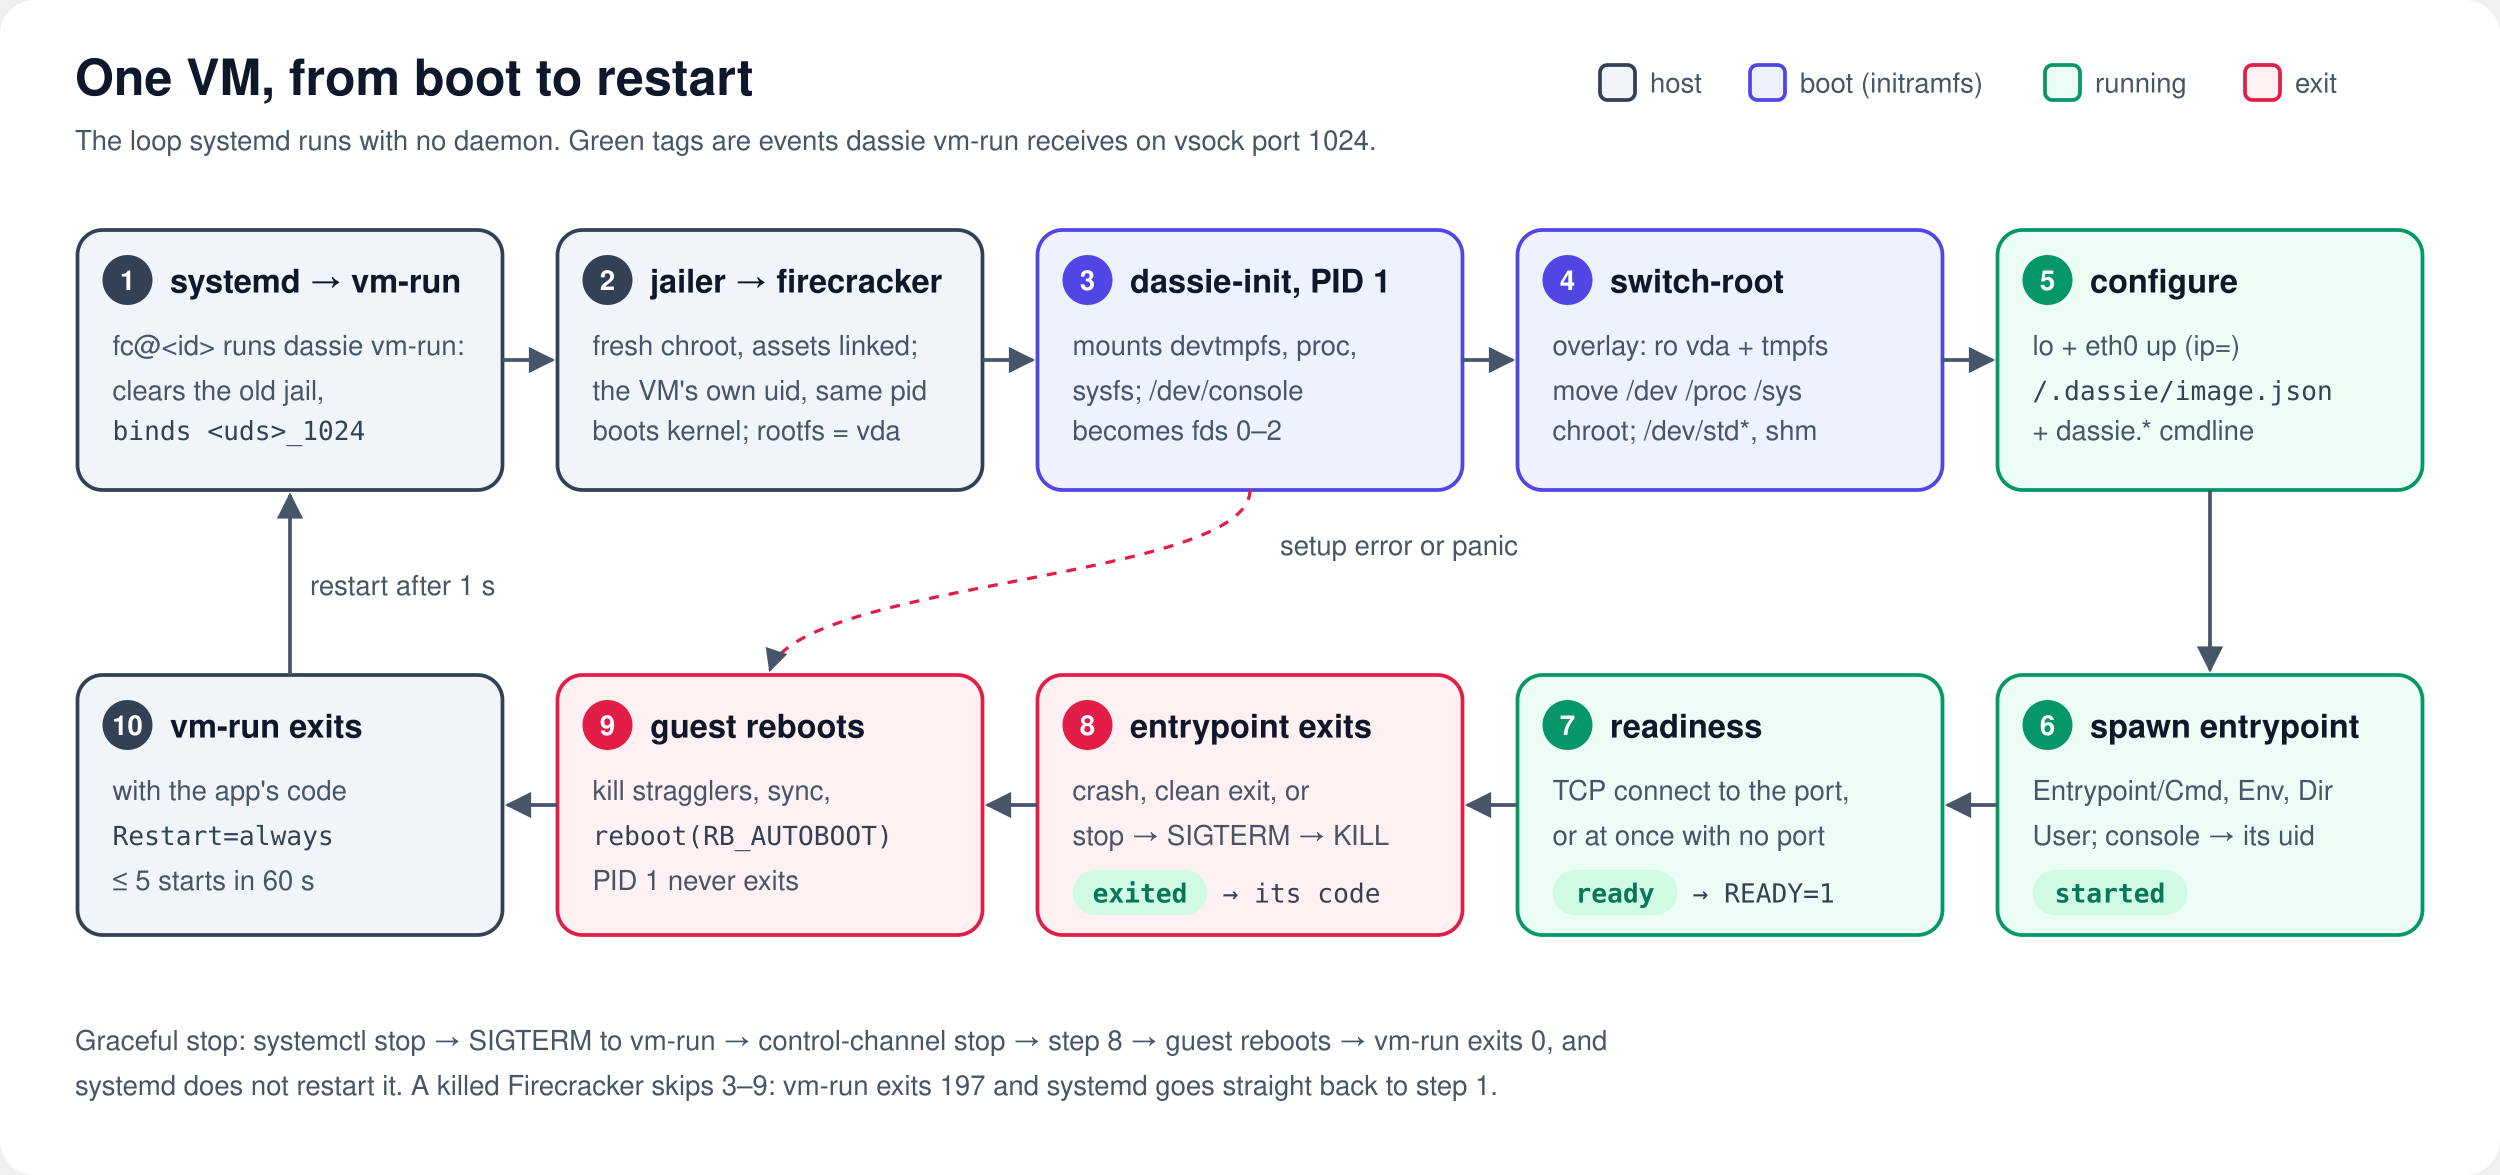
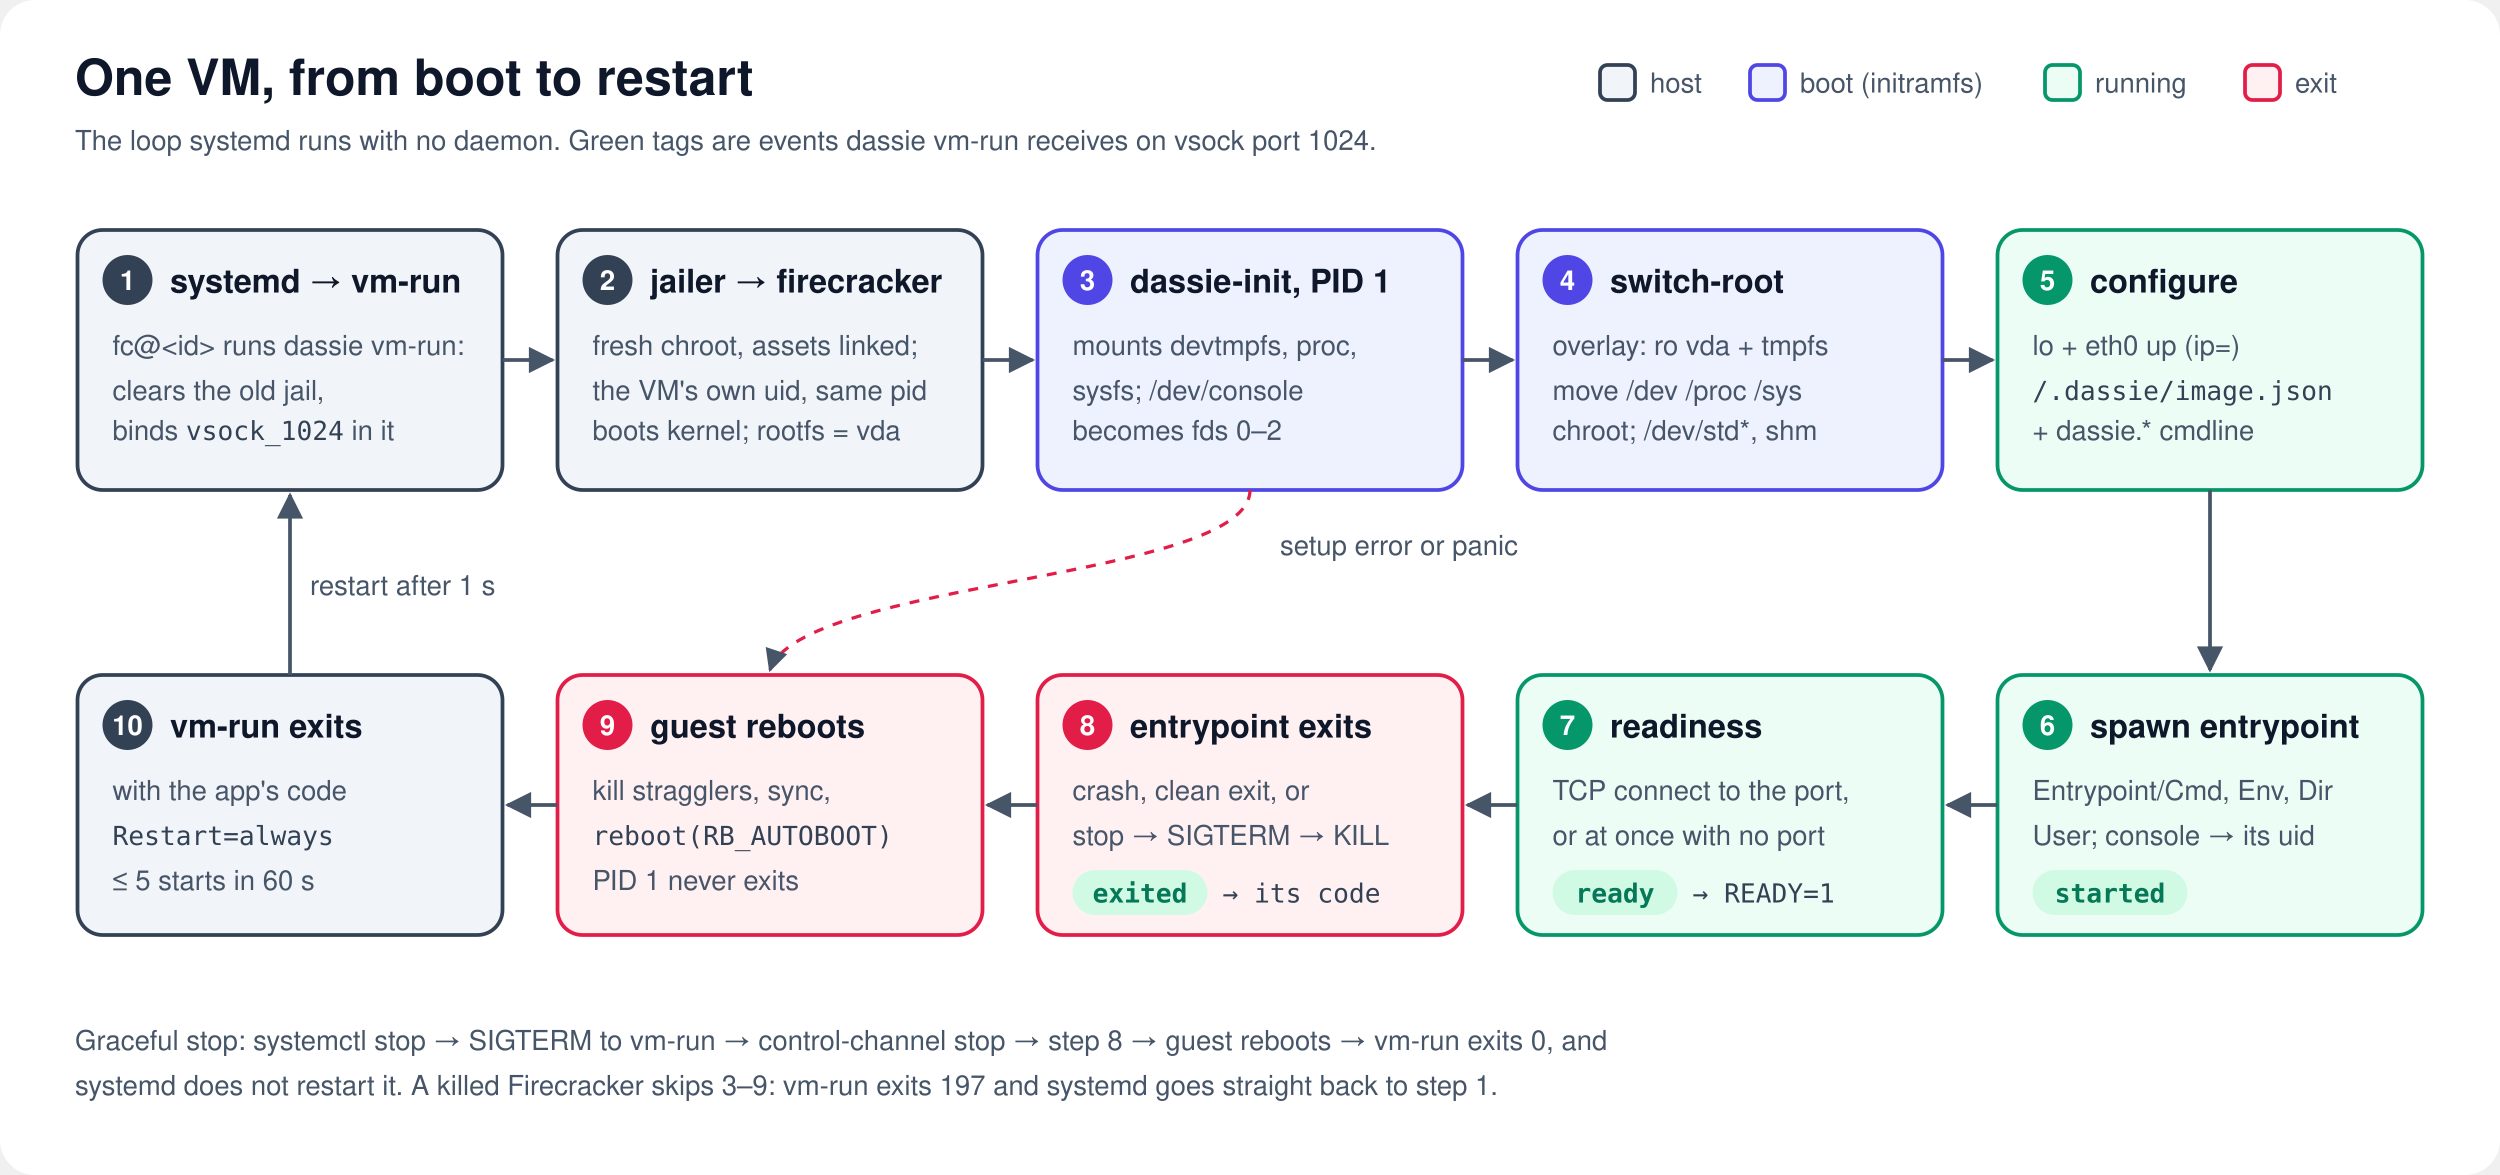
<svg xmlns="http://www.w3.org/2000/svg" viewBox="0 0 1000 470" width="1000" height="470" font-family="ui-sans-serif, system-ui, -apple-system, 'Segoe UI', Helvetica, Arial, sans-serif">
  <defs>
    <marker id="a" viewBox="0 0 10 10" refX="9" refY="5" markerWidth="7" markerHeight="7" orient="auto">
      <path d="M0,0 L10,5 L0,10 z" fill="#475569" />
    </marker>
    <style>
      .n { font-size: 11px; font-weight: 700; fill: #ffffff; }
      .t { font-size: 13px; font-weight: 600; fill: #0f172a; }
      .s { font-size: 11px; fill: #475569; }
      .m { font-size: 10.5px; fill: #334155; font-family: ui-monospace, SFMono-Regular, Menlo, Consolas, monospace; }
      .ln { stroke: #475569; stroke-width: 1.5; fill: none; }
      .host { fill: #f1f5f9; stroke: #334155; stroke-width: 1.5; }
      .boot { fill: #eef2ff; stroke: #4f46e5; stroke-width: 1.5; }
      .run { fill: #ecfdf5; stroke: #059669; stroke-width: 1.5; }
      .stop { fill: #fff1f2; stroke: #e11d48; stroke-width: 1.5; }
      .ev { font-size: 10.5px; font-weight: 600; fill: #047857; font-family: ui-monospace, SFMono-Regular, Menlo, Consolas, monospace; }
    </style>
  </defs>
  <rect width="1000" height="470" rx="14" fill="#ffffff" />
  <text x="30" y="38" font-size="20" font-weight="700" fill="#0f172a">One VM, from boot to restart</text>
  <text x="30" y="60" class="s">The loop systemd runs with no daemon. Green tags are events dassie vm-run receives on vsock port 1024.</text>
  <rect x="640" y="26" width="14" height="14" rx="3" class="host" />
  <text x="660" y="37" class="s">host</text>
  <rect x="700" y="26" width="14" height="14" rx="3" class="boot" />
  <text x="720" y="37" class="s">boot (initramfs)</text>
  <rect x="818" y="26" width="14" height="14" rx="3" class="run" />
  <text x="838" y="37" class="s">running</text>
  <rect x="898" y="26" width="14" height="14" rx="3" class="stop" />
  <text x="918" y="37" class="s">exit</text>
  <g>
    <rect x="31" y="92" width="170" height="104" rx="10" class="host" />
    <circle cx="51" cy="112" r="10" fill="#334155" />
    <text x="51" y="116" text-anchor="middle" class="n">1</text>
    <text x="68" y="117" class="t">systemd → vm-run</text>
    <text x="45" y="142" class="s">fc@&lt;id&gt; runs dassie vm-run:</text>
    <text x="45" y="160" class="s">clears the old jail,</text>
-     <text x="45" y="176" class="m">binds &lt;uds&gt;_1024</text>
+     <text x="45" y="176" class="s">binds <tspan class="m">vsock_1024</tspan> in it</text>
  </g>
  <g>
    <rect x="223" y="92" width="170" height="104" rx="10" class="host" />
    <circle cx="243" cy="112" r="10" fill="#334155" />
    <text x="243" y="116" text-anchor="middle" class="n">2</text>
    <text x="260" y="117" class="t">jailer → firecracker</text>
    <text x="237" y="142" class="s">fresh chroot, assets linked;</text>
    <text x="237" y="160" class="s">the VM's own uid, same pid</text>
    <text x="237" y="176" class="s">boots kernel; rootfs = vda</text>
  </g>
  <g>
    <rect x="415" y="92" width="170" height="104" rx="10" class="boot" />
    <circle cx="435" cy="112" r="10" fill="#4f46e5" />
    <text x="435" y="116" text-anchor="middle" class="n">3</text>
    <text x="452" y="117" class="t">dassie-init, PID 1</text>
    <text x="429" y="142" class="s">mounts devtmpfs, proc,</text>
    <text x="429" y="160" class="s">sysfs; /dev/console</text>
    <text x="429" y="176" class="s">becomes fds 0–2</text>
  </g>
  <g>
    <rect x="607" y="92" width="170" height="104" rx="10" class="boot" />
    <circle cx="627" cy="112" r="10" fill="#4f46e5" />
    <text x="627" y="116" text-anchor="middle" class="n">4</text>
    <text x="644" y="117" class="t">switch-root</text>
    <text x="621" y="142" class="s">overlay: ro vda + tmpfs</text>
    <text x="621" y="160" class="s">move /dev /proc /sys</text>
    <text x="621" y="176" class="s">chroot; /dev/std*, shm</text>
  </g>
  <g>
    <rect x="799" y="92" width="170" height="104" rx="10" class="run" />
    <circle cx="819" cy="112" r="10" fill="#059669" />
    <text x="819" y="116" text-anchor="middle" class="n">5</text>
    <text x="836" y="117" class="t">configure</text>
    <text x="813" y="142" class="s">lo + eth0 up (ip=)</text>
    <text x="813" y="160" class="m">/.dassie/image.json</text>
    <text x="813" y="176" class="s">+ dassie.* cmdline</text>
  </g>
  <g>
    <rect x="799" y="270" width="170" height="104" rx="10" class="run" />
    <circle cx="819" cy="290" r="10" fill="#059669" />
    <text x="819" y="294" text-anchor="middle" class="n">6</text>
    <text x="836" y="295" class="t">spawn entrypoint</text>
    <text x="813" y="320" class="s">Entrypoint/Cmd, Env, Dir</text>
    <text x="813" y="338" class="s">User; console → its uid</text>
    <rect x="813" y="348" width="62" height="18" rx="9" fill="#d1fae5" />
    <text x="844" y="361" text-anchor="middle" class="ev">started</text>
  </g>
  <g>
    <rect x="607" y="270" width="170" height="104" rx="10" class="run" />
    <circle cx="627" cy="290" r="10" fill="#059669" />
    <text x="627" y="294" text-anchor="middle" class="n">7</text>
    <text x="644" y="295" class="t">readiness</text>
    <text x="621" y="320" class="s">TCP connect to the port,</text>
    <text x="621" y="338" class="s">or at once with no port</text>
    <rect x="621" y="348" width="50" height="18" rx="9" fill="#d1fae5" />
    <text x="646" y="361" text-anchor="middle" class="ev">ready</text>
    <text x="677" y="361" class="m">→ READY=1</text>
  </g>
  <g>
    <rect x="415" y="270" width="170" height="104" rx="10" class="stop" />
    <circle cx="435" cy="290" r="10" fill="#e11d48" />
    <text x="435" y="294" text-anchor="middle" class="n">8</text>
    <text x="452" y="295" class="t">entrypoint exits</text>
    <text x="429" y="320" class="s">crash, clean exit, or</text>
    <text x="429" y="338" class="s">stop → SIGTERM → KILL</text>
    <rect x="429" y="348" width="54" height="18" rx="9" fill="#d1fae5" />
    <text x="456" y="361" text-anchor="middle" class="ev">exited</text>
    <text x="489" y="361" class="m">→ its code</text>
  </g>
  <g>
    <rect x="223" y="270" width="170" height="104" rx="10" class="stop" />
    <circle cx="243" cy="290" r="10" fill="#e11d48" />
    <text x="243" y="294" text-anchor="middle" class="n">9</text>
    <text x="260" y="295" class="t">guest reboots</text>
    <text x="237" y="320" class="s">kill stragglers, sync,</text>
    <text x="237" y="338" class="m">reboot(RB_AUTOBOOT)</text>
    <text x="237" y="356" class="s">PID 1 never exits</text>
  </g>
  <g>
    <rect x="31" y="270" width="170" height="104" rx="10" class="host" />
    <circle cx="51" cy="290" r="10" fill="#334155" />
    <text x="51" y="294" text-anchor="middle" class="n">10</text>
    <text x="68" y="295" class="t">vm-run exits</text>
    <text x="45" y="320" class="s">with the app's code</text>
    <text x="45" y="338" class="m">Restart=always</text>
    <text x="45" y="356" class="s">≤ 5 starts in 60 s</text>
  </g>
  <path d="M201,144 L221,144" class="ln" marker-end="url(#a)" />
  <path d="M393,144 L413,144" class="ln" marker-end="url(#a)" />
  <path d="M585,144 L605,144" class="ln" marker-end="url(#a)" />
  <path d="M777,144 L797,144" class="ln" marker-end="url(#a)" />
  <path d="M884,196 L884,268" class="ln" marker-end="url(#a)" />
  <path d="M799,322 L779,322" class="ln" marker-end="url(#a)" />
  <path d="M607,322 L587,322" class="ln" marker-end="url(#a)" />
  <path d="M415,322 L395,322" class="ln" marker-end="url(#a)" />
  <path d="M223,322 L203,322" class="ln" marker-end="url(#a)" />
  <path d="M116,270 L116,198" class="ln" marker-end="url(#a)" />
  <text x="124" y="238" class="s">restart after 1 s</text>
  <path d="M500,196 C500,232 320,232 308,268" stroke="#e11d48" stroke-width="1.3" fill="none" stroke-dasharray="4 4" marker-end="url(#a)" />
  <text x="512" y="222" class="s" fill="#be123c">setup error or panic</text>
  <text x="30" y="420" class="s">Graceful stop: systemctl stop → SIGTERM to vm-run → control-channel stop → step 8 → guest reboots → vm-run exits 0, and</text>
  <text x="30" y="438" class="s">systemd does not restart it. A killed Firecracker skips 3–9: vm-run exits 197 and systemd goes straight back to step 1.</text>
</svg>
